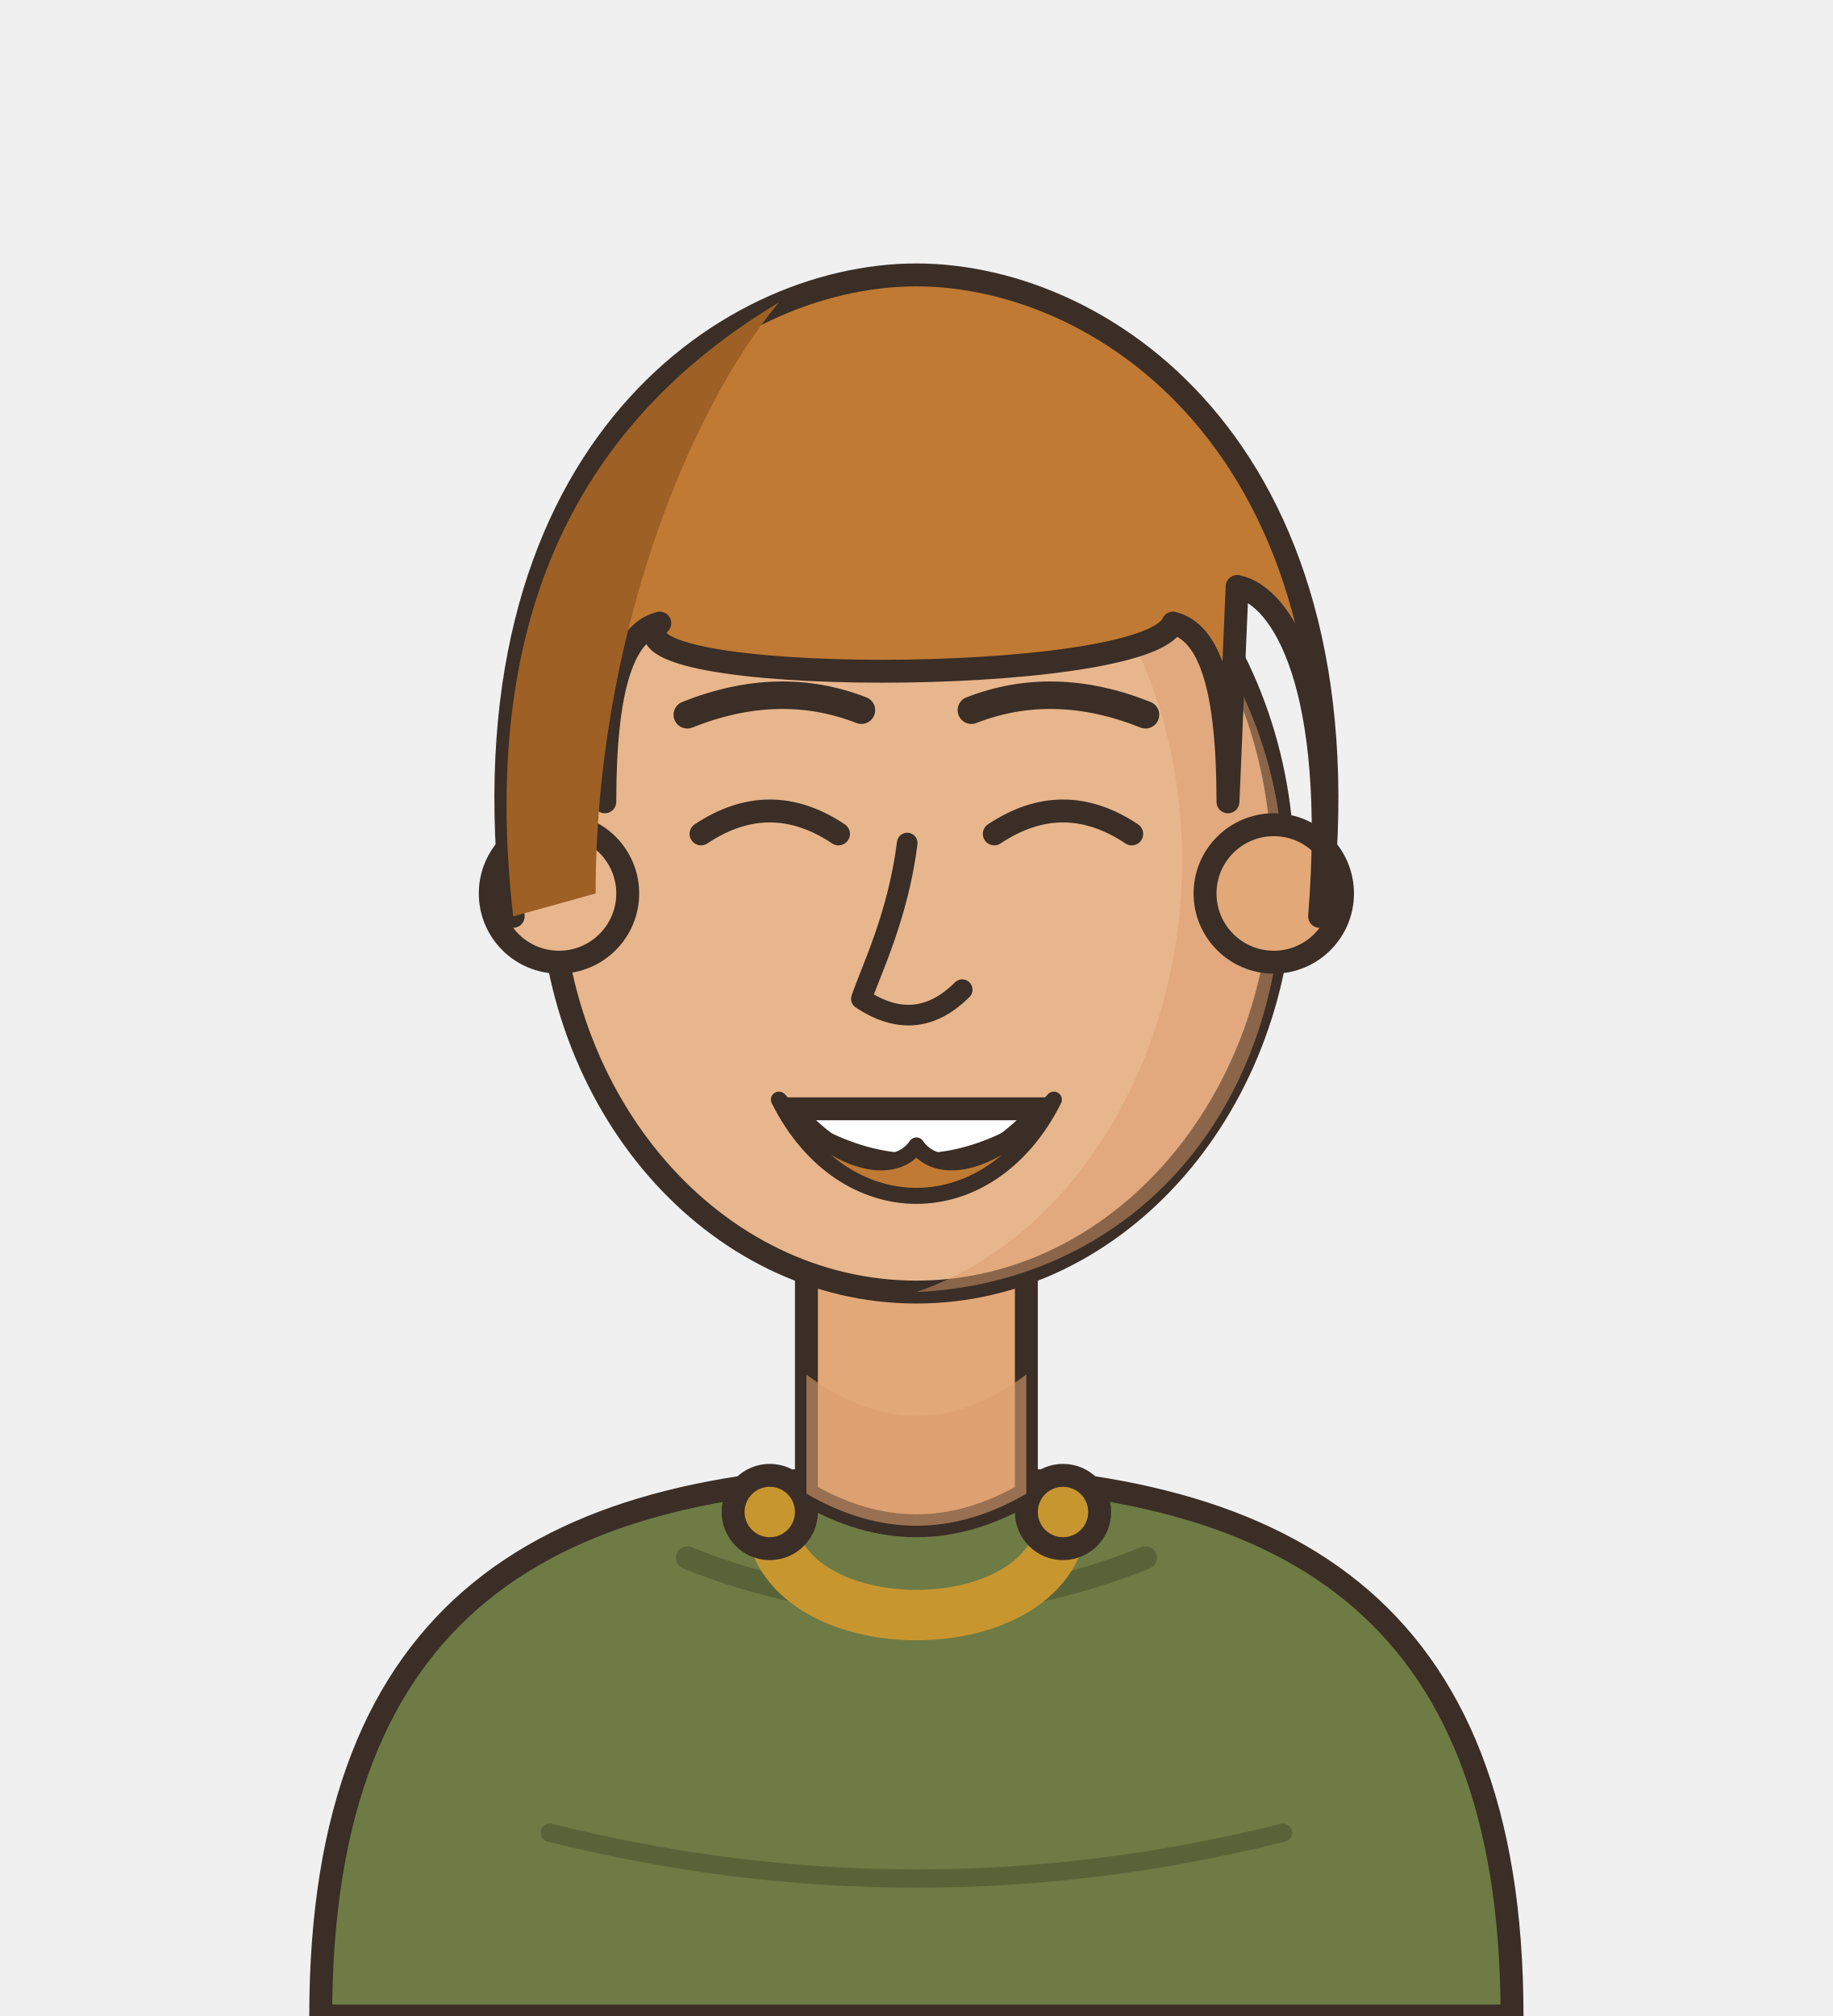
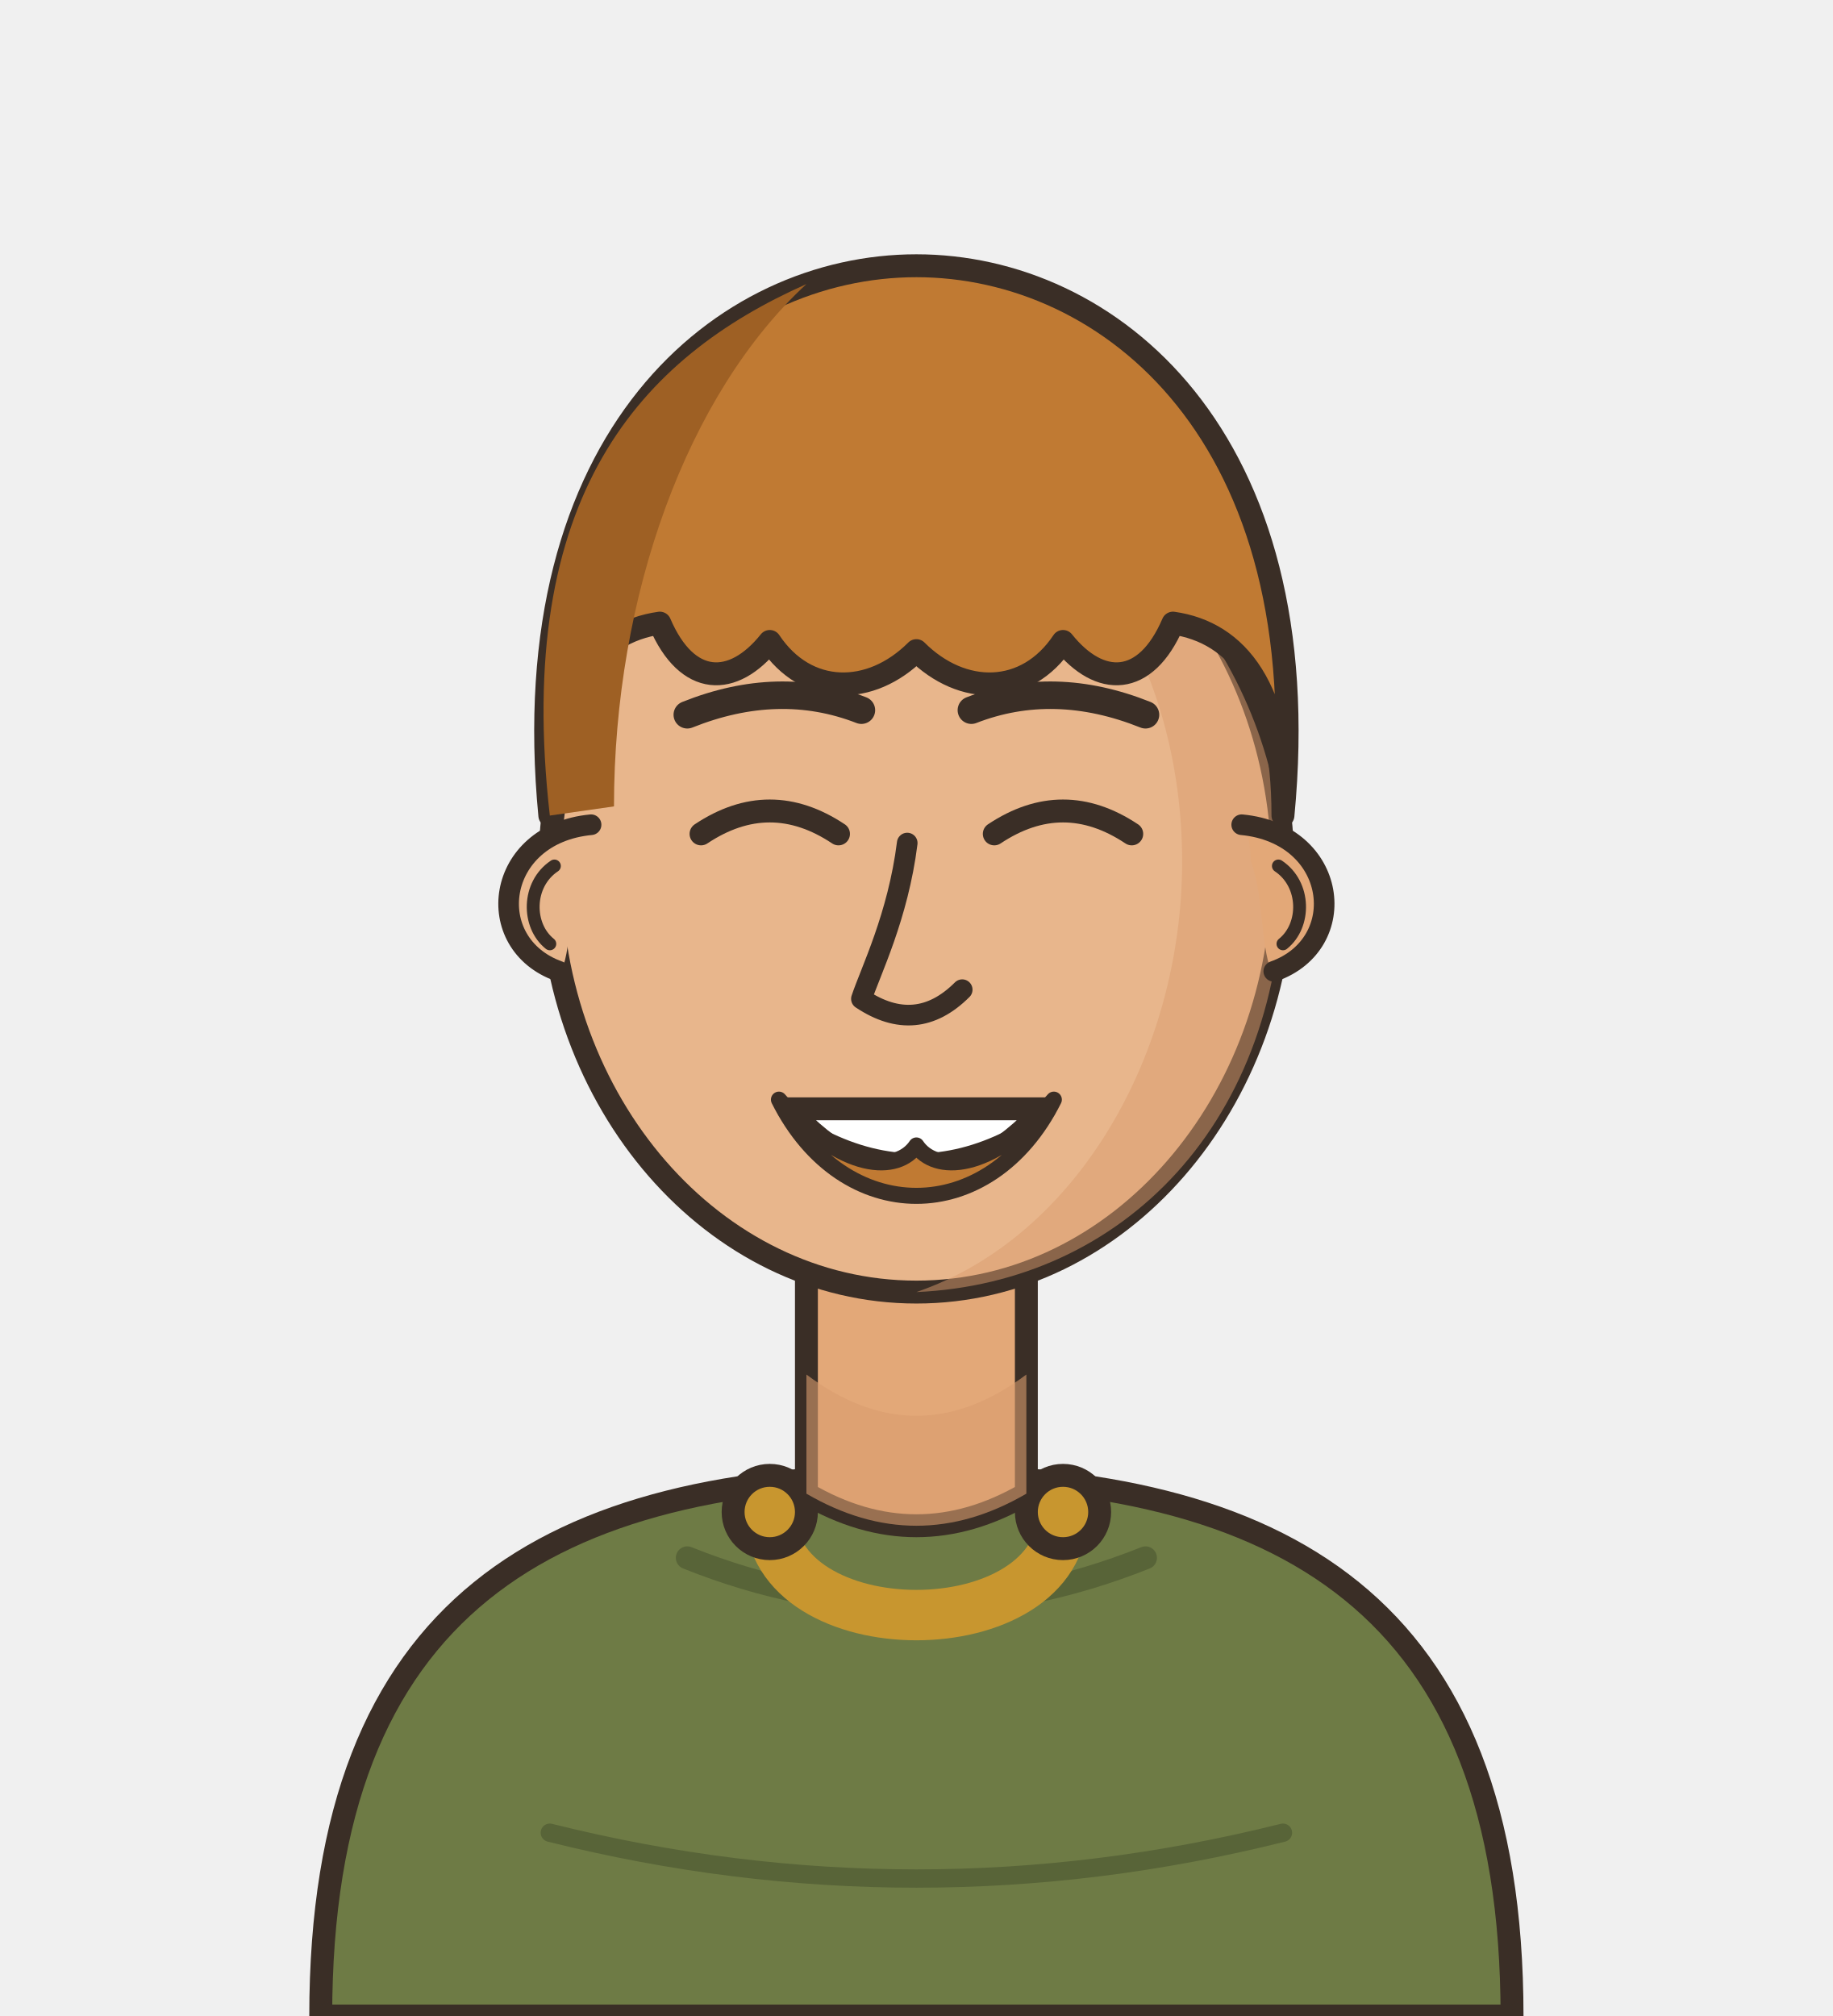
<svg xmlns="http://www.w3.org/2000/svg" width="400" height="440" viewBox="0 0 400 440">
  <g stroke="#3A2E26" stroke-width="5" stroke-linejoin="round" stroke-linecap="round">
    <path d="M70 440 C70 350 120 322 200 322 C280 322 330 350 330 440 Z" fill="#6E7B45" />
    <path d="M150 340 Q200 360 250 340" fill="none" stroke="#586438" stroke-width="5" />
    <path d="M120 400 Q200 420 280 400" fill="none" stroke="#586438" stroke-width="4" />
    <path d="M168 330 C168 360 232 360 232 330" fill="none" stroke="#C8962F" stroke-width="11" />
    <circle cx="168" cy="330" r="8" fill="#C8962F" />
    <circle cx="232" cy="330" r="8" fill="#C8962F" />
    <path d="M176 274 L176 326 Q200 340 224 326 L224 274 Z" fill="#E3A878" />
    <path d="M176 300 Q200 318 224 300 L224 326 Q200 340 176 326 Z" fill="#D99C6E" stroke="none" opacity="0.6" />
    <ellipse cx="200" cy="190" rx="80" ry="92" fill="#E8B68C" />
    <path d="M200 100 C250 104 280 150 280 190 C280 245 245 280 200 282 C235 270 258 230 258 188 C258 145 235 108 200 100 Z" fill="#D99C6E" stroke="none" opacity="0.5" />
-     <circle cx="122" cy="195" r="15" fill="#E8B68C" />
-     <circle cx="278" cy="195" r="15" fill="#E3A878" />
-     <path d="M112 200 C100 100 158 60 200 60 C242 60 300 100 288 200 C292 150 280 130 270 128 L268 175 C268 150 264 138 256 136 C250 150 130 150 144 136 C136 138 132 150 132 175 L130 128 C120 130 108 150 112 200 Z" fill="#C07A33" />
-     <path d="M112 200 C104 130 130 90 170 66 C150 90 130 140 130 195 Z" fill="#9E6024" stroke="none" />
+     <path d="M129 179 C107 180 103 207 122 213 C125 208 124 196 127 188 C127 184 128 181 129 179 Z" fill="#E8B68C" stroke="none" />
+     <path d="M271 179 C293 180 297 207 278 213 C275 208 276 196 273 188 C273 184 272 181 271 179 Z" fill="#E3A878" stroke="none" />
+     <path d="M129 180 C108 182 105 206 122 212" fill="none" stroke="#3A2E26" stroke-width="4.5" />
+     <path d="M271 180 C292 182 295 206 278 212" fill="none" stroke="#3A2E26" stroke-width="4.5" />
+     <path d="M121 189 C115 193 115 202 120 206" fill="none" stroke="#3A2E26" stroke-width="2.8" />
+     <path d="M279 189 C285 193 285 202 280 206" fill="none" stroke="#3A2E26" stroke-width="2.8" />
+     <path d="M120 178 C112 95 158 58 200 58 C242 58 288 95 280 178 C280 150 270 138 256 136 C250 150 240 150 232 140 C224 152 210 152 200 142 C190 152 176 152 168 140 C160 150 150 150 144 136 C130 138 120 150 120 178 Z" fill="#C07A33" />
+     <path d="M120 178 C112 108 140 78 176 62 C150 86 134 130 134 176 Z" fill="#9E6024" stroke="none" />
    <path d="M150 156 Q170 148 188 155" fill="none" stroke="#3A2E26" stroke-width="6" />
    <path d="M212 155 Q230 148 250 156" fill="none" stroke="#3A2E26" stroke-width="6" />
    <path d="M153 182 Q168 172 183 182" fill="none" stroke="#3A2E26" stroke-width="5" />
    <path d="M217 182 Q232 172 247 182" fill="none" stroke="#3A2E26" stroke-width="5" />
    <path d="M198 184 C196 200 190 212 188 218 Q200 226 210 216" fill="none" stroke="#3A2E26" stroke-width="4.5" />
    <path d="M172 242 Q200 272 228 242 Z" fill="#fff" stroke="#3A2E26" stroke-width="5" />
    <path d="M180 248 Q200 258 220 248" fill="none" stroke="#3A2E26" stroke-width="2.5" />
    <path d="M170 240 C184 256 196 256 200 250 C204 256 216 256 230 240 C216 268 184 268 170 240 Z" fill="#C07A33" stroke="#3A2E26" stroke-width="3.5" />
  </g>
</svg>
